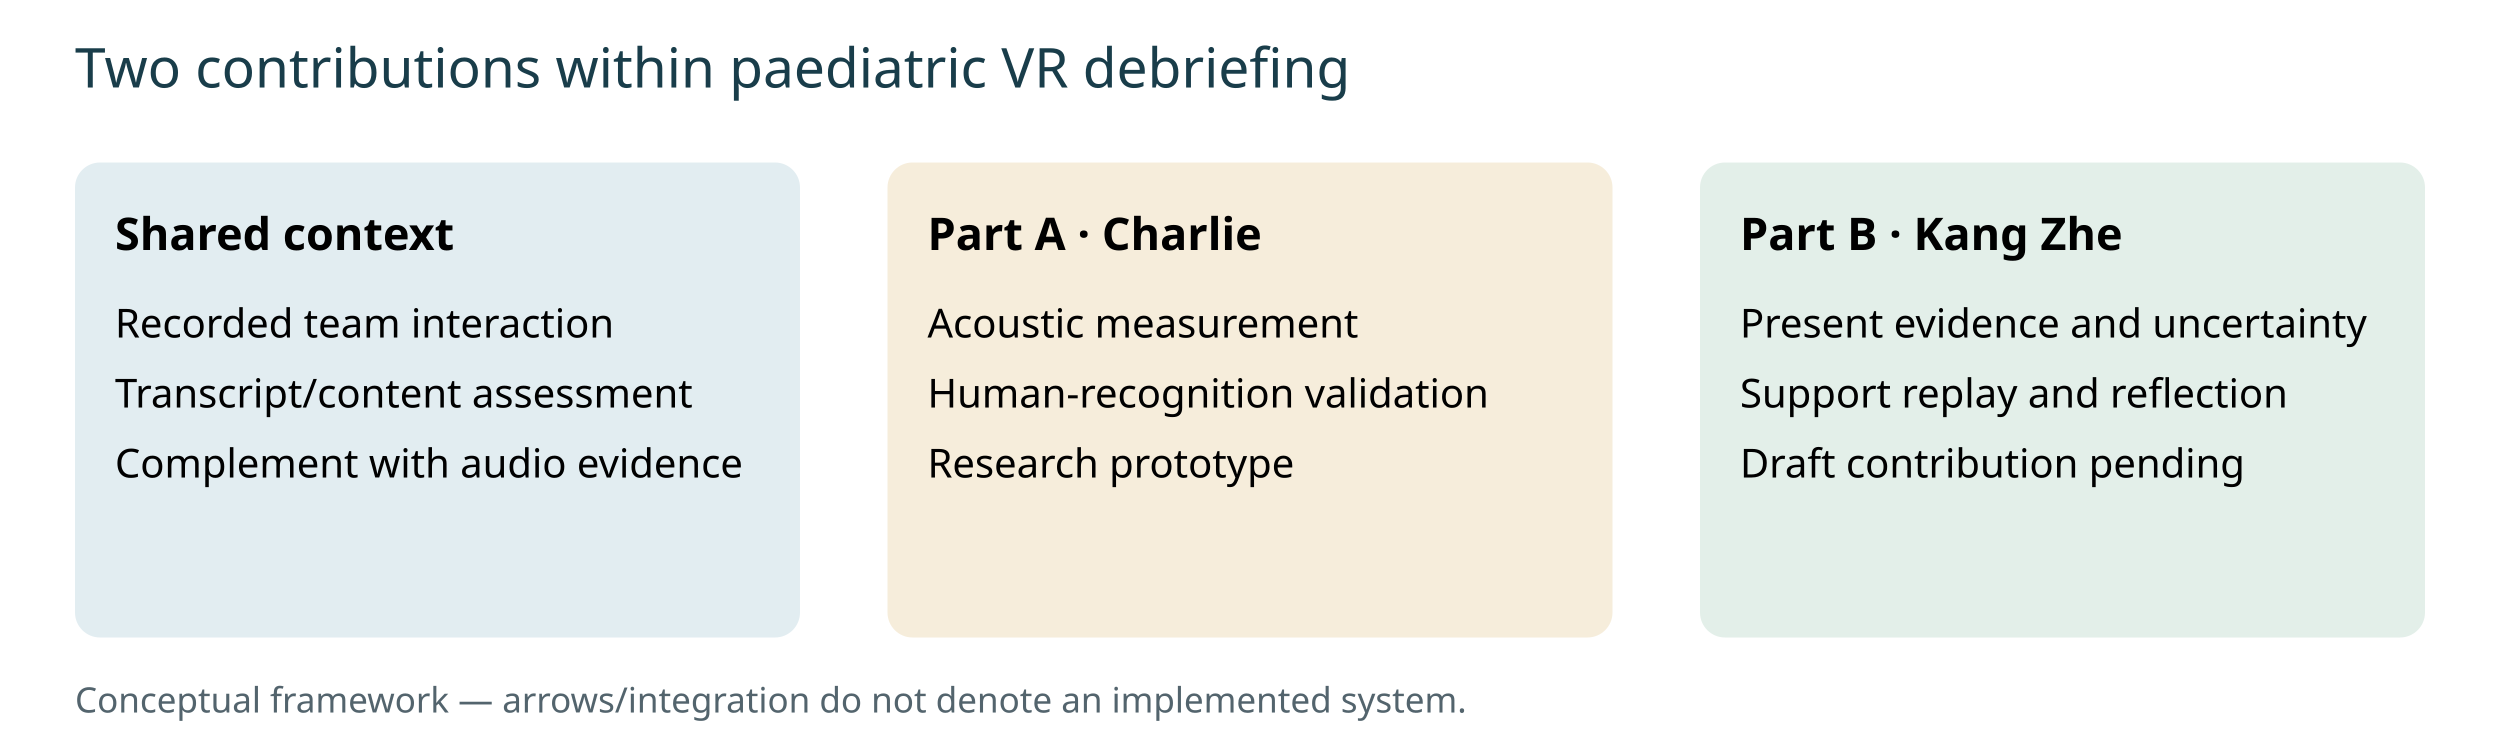
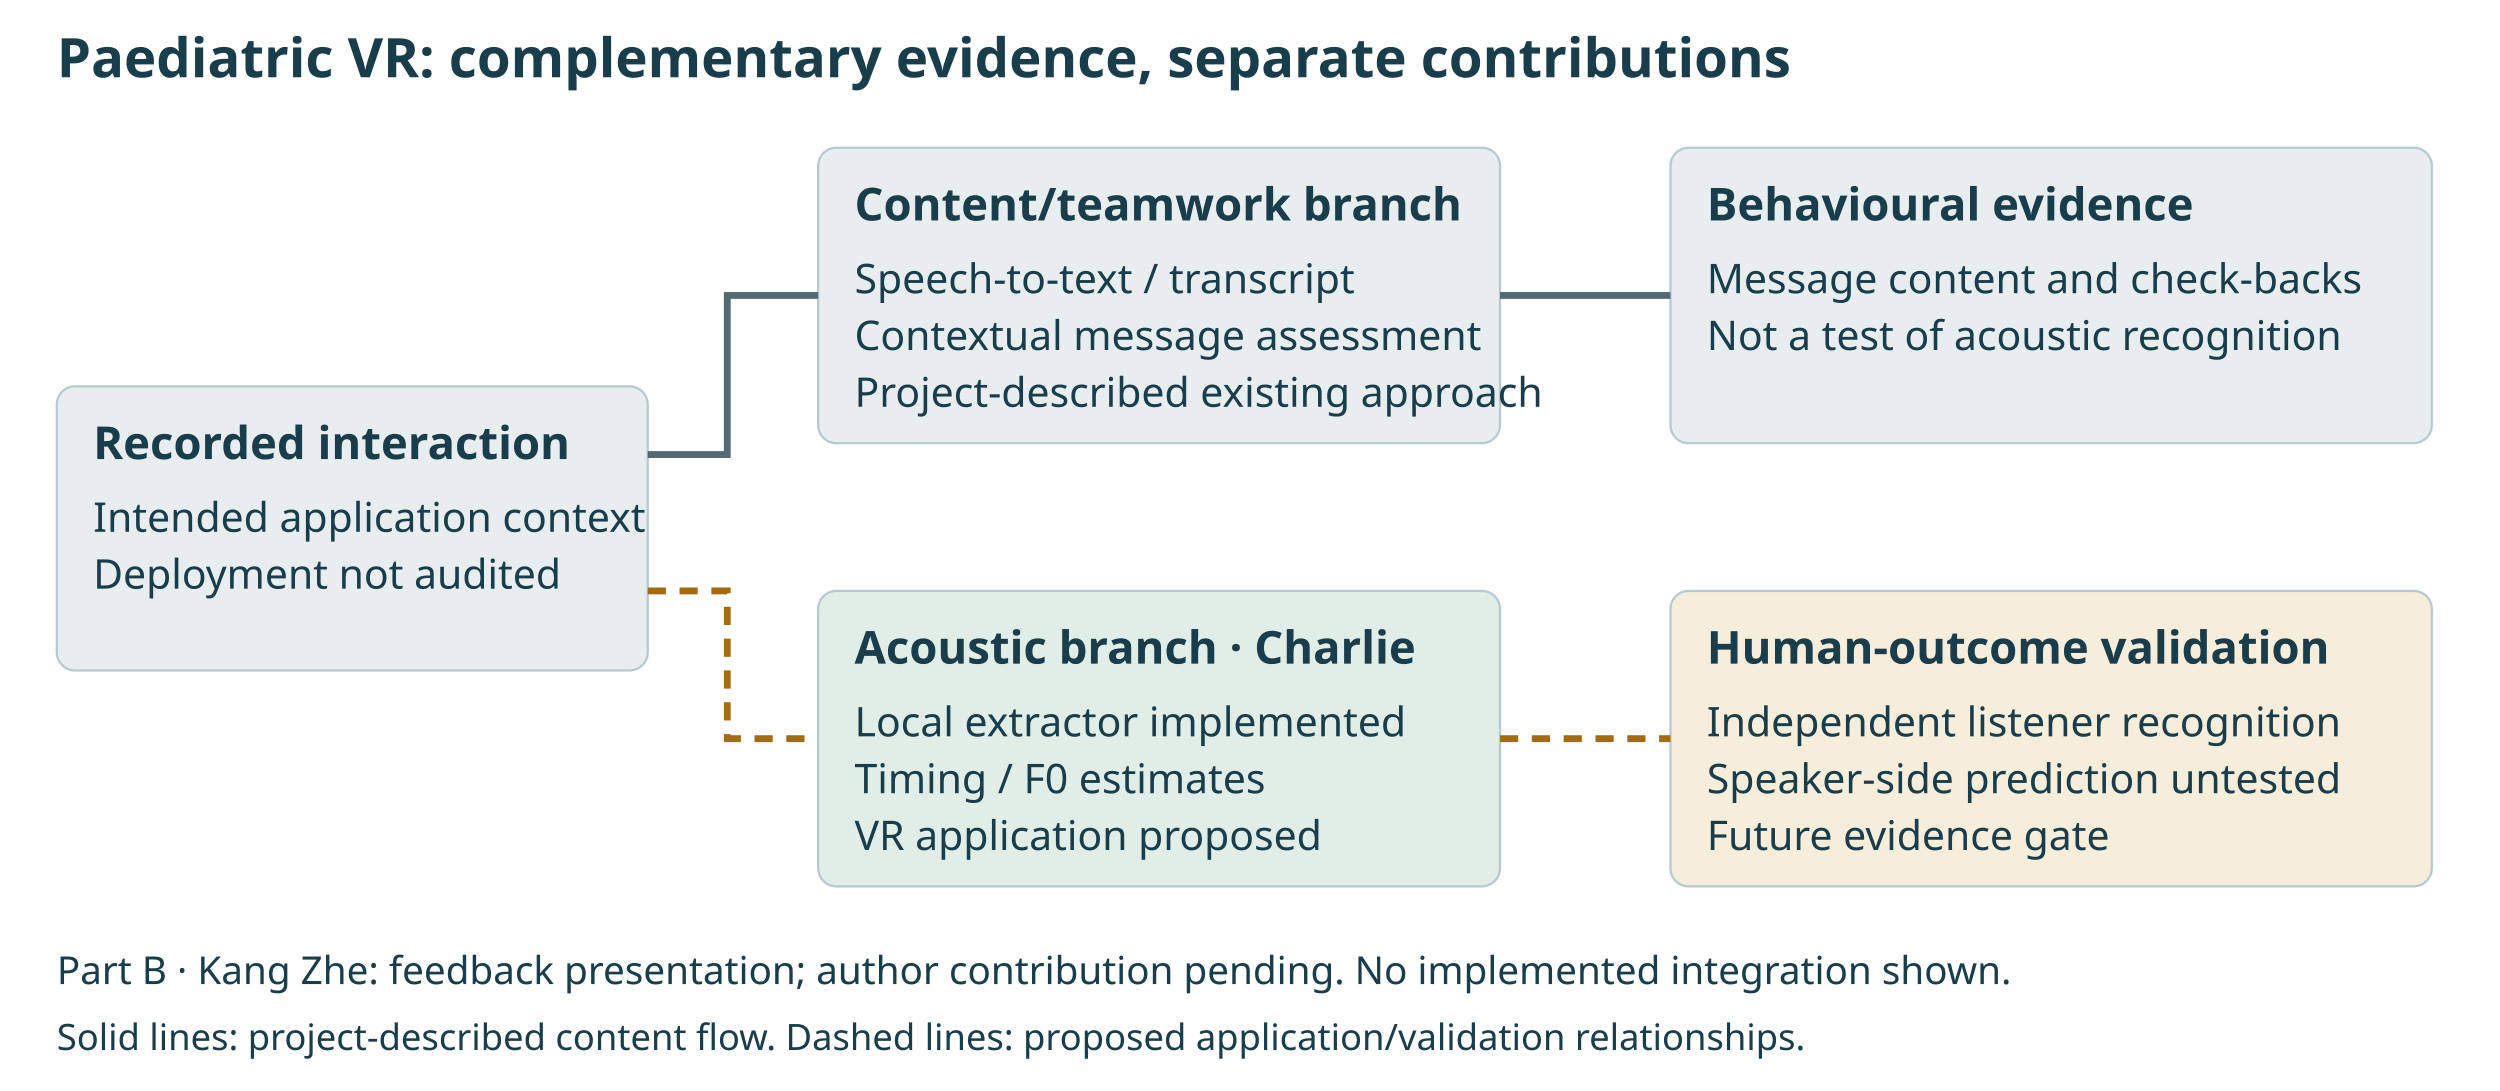
- <svg xmlns="http://www.w3.org/2000/svg" viewBox="0 0 1000 300" role="img">
-   <rect width="1000" height="300" fill="#fff" />
-   <text x="30" y="35" font-family="sans-serif" font-size="22" fill="#193d4a">Two contributions within paediatric VR debriefing</text>
-   <rect x="30" y="65" width="290" height="190" rx="10" fill="#e2edf1" />
-   <text x="46" y="100" font-family="sans-serif" font-size="18" font-weight="bold">Shared context</text>
-   <text x="46" y="135" font-family="sans-serif" font-size="16">Recorded team interaction</text>
-   <text x="46" y="163" font-family="sans-serif" font-size="16">Transcript/content assessment</text>
-   <text x="46" y="191" font-family="sans-serif" font-size="16">Complement with audio evidence</text>
-   <rect x="355" y="65" width="290" height="190" rx="10" fill="#f6eddb" />
-   <text x="371" y="100" font-family="sans-serif" font-size="18" font-weight="bold">Part A · Charlie</text>
-   <text x="371" y="135" font-family="sans-serif" font-size="16">Acoustic measurement</text>
-   <text x="371" y="163" font-family="sans-serif" font-size="16">Human-recognition validation</text>
-   <text x="371" y="191" font-family="sans-serif" font-size="16">Research prototype</text>
-   <rect x="680" y="65" width="290" height="190" rx="10" fill="#e3efe9" />
-   <text x="696" y="100" font-family="sans-serif" font-size="18" font-weight="bold">Part B · Kang Zhe</text>
-   <text x="696" y="135" font-family="sans-serif" font-size="16">Present evidence and uncertainty</text>
-   <text x="696" y="163" font-family="sans-serif" font-size="16">Support replay and reflection</text>
-   <text x="696" y="191" font-family="sans-serif" font-size="16">Draft contribution pending</text>
-   <text x="30" y="285" font-family="sans-serif" font-size="14" fill="#53646d">Conceptual framework — arrows/integration do not denote an implemented system.</text>
+ <svg xmlns="http://www.w3.org/2000/svg" viewBox="0 0 1100 480" role="img">
+   <rect width="1100" height="480" fill="white" />
+   <text x="25" y="34" font-family="sans-serif" font-size="24" font-weight="bold" fill="#193d4a">Paediatric VR: complementary evidence, separate contributions</text>
+   <rect x="25" y="170" width="260" height="125" rx="8" fill="#e8eef0" stroke="#b5cbd1" />
+   <text x="41" y="202" font-family="sans-serif" font-size="20" font-weight="bold" fill="#193d4a">Recorded interaction</text>
+   <text x="41" y="234" font-family="sans-serif" font-size="18" font-weight="normal" fill="#193d4a">Intended application context</text>
+   <text x="41" y="259" font-family="sans-serif" font-size="18" font-weight="normal" fill="#193d4a">Deployment not audited</text>
+   <rect x="360" y="65" width="300" height="130" rx="8" fill="#e8eef0" stroke="#b5cbd1" />
+   <text x="376" y="97" font-family="sans-serif" font-size="20" font-weight="bold" fill="#193d4a">Content/teamwork branch</text>
+   <text x="376" y="129" font-family="sans-serif" font-size="18" font-weight="normal" fill="#193d4a">Speech-to-text / transcript</text>
+   <text x="376" y="154" font-family="sans-serif" font-size="18" font-weight="normal" fill="#193d4a">Contextual message assessment</text>
+   <text x="376" y="179" font-family="sans-serif" font-size="18" font-weight="normal" fill="#193d4a">Project-described existing approach</text>
+   <rect x="735" y="65" width="335" height="130" rx="8" fill="#e8eef0" stroke="#b5cbd1" />
+   <text x="751" y="97" font-family="sans-serif" font-size="20" font-weight="bold" fill="#193d4a">Behavioural evidence</text>
+   <text x="751" y="129" font-family="sans-serif" font-size="18" font-weight="normal" fill="#193d4a">Message content and check-backs</text>
+   <text x="751" y="154" font-family="sans-serif" font-size="18" font-weight="normal" fill="#193d4a">Not a test of acoustic recognition</text>
+   <rect x="360" y="260" width="300" height="130" rx="8" fill="#e1eee8" stroke="#b5cbd1" />
+   <text x="376" y="292" font-family="sans-serif" font-size="20" font-weight="bold" fill="#193d4a">Acoustic branch · Charlie</text>
+   <text x="376" y="324" font-family="sans-serif" font-size="18" font-weight="normal" fill="#193d4a">Local extractor implemented</text>
+   <text x="376" y="349" font-family="sans-serif" font-size="18" font-weight="normal" fill="#193d4a">Timing / F0 estimates</text>
+   <text x="376" y="374" font-family="sans-serif" font-size="18" font-weight="normal" fill="#193d4a">VR application proposed</text>
+   <rect x="735" y="260" width="335" height="130" rx="8" fill="#f7eddb" stroke="#b5cbd1" />
+   <text x="751" y="292" font-family="sans-serif" font-size="20" font-weight="bold" fill="#193d4a">Human-outcome validation</text>
+   <text x="751" y="324" font-family="sans-serif" font-size="18" font-weight="normal" fill="#193d4a">Independent listener recognition</text>
+   <text x="751" y="349" font-family="sans-serif" font-size="18" font-weight="normal" fill="#193d4a">Speaker-side prediction untested</text>
+   <text x="751" y="374" font-family="sans-serif" font-size="18" font-weight="normal" fill="#193d4a">Future evidence gate</text>
+   <path d="M285 200 H320 V130 H360 M660 130 H735" fill="none" stroke="#526a75" stroke-width="3" />
+   <path d="M285 260 H320 V325 H360 M660 325 H735" fill="none" stroke="#a36b13" stroke-width="3" stroke-dasharray="8 6" />
+   <text x="25" y="433" font-family="sans-serif" font-size="17" font-weight="normal" fill="#193d4a">Part B · Kang Zhe: feedback presentation; author contribution pending. No implemented integration shown.</text>
+   <text x="25" y="462" font-family="sans-serif" font-size="16" font-weight="normal" fill="#193d4a">Solid lines: project-described content flow. Dashed lines: proposed application/validation relationships.</text>
</svg>
